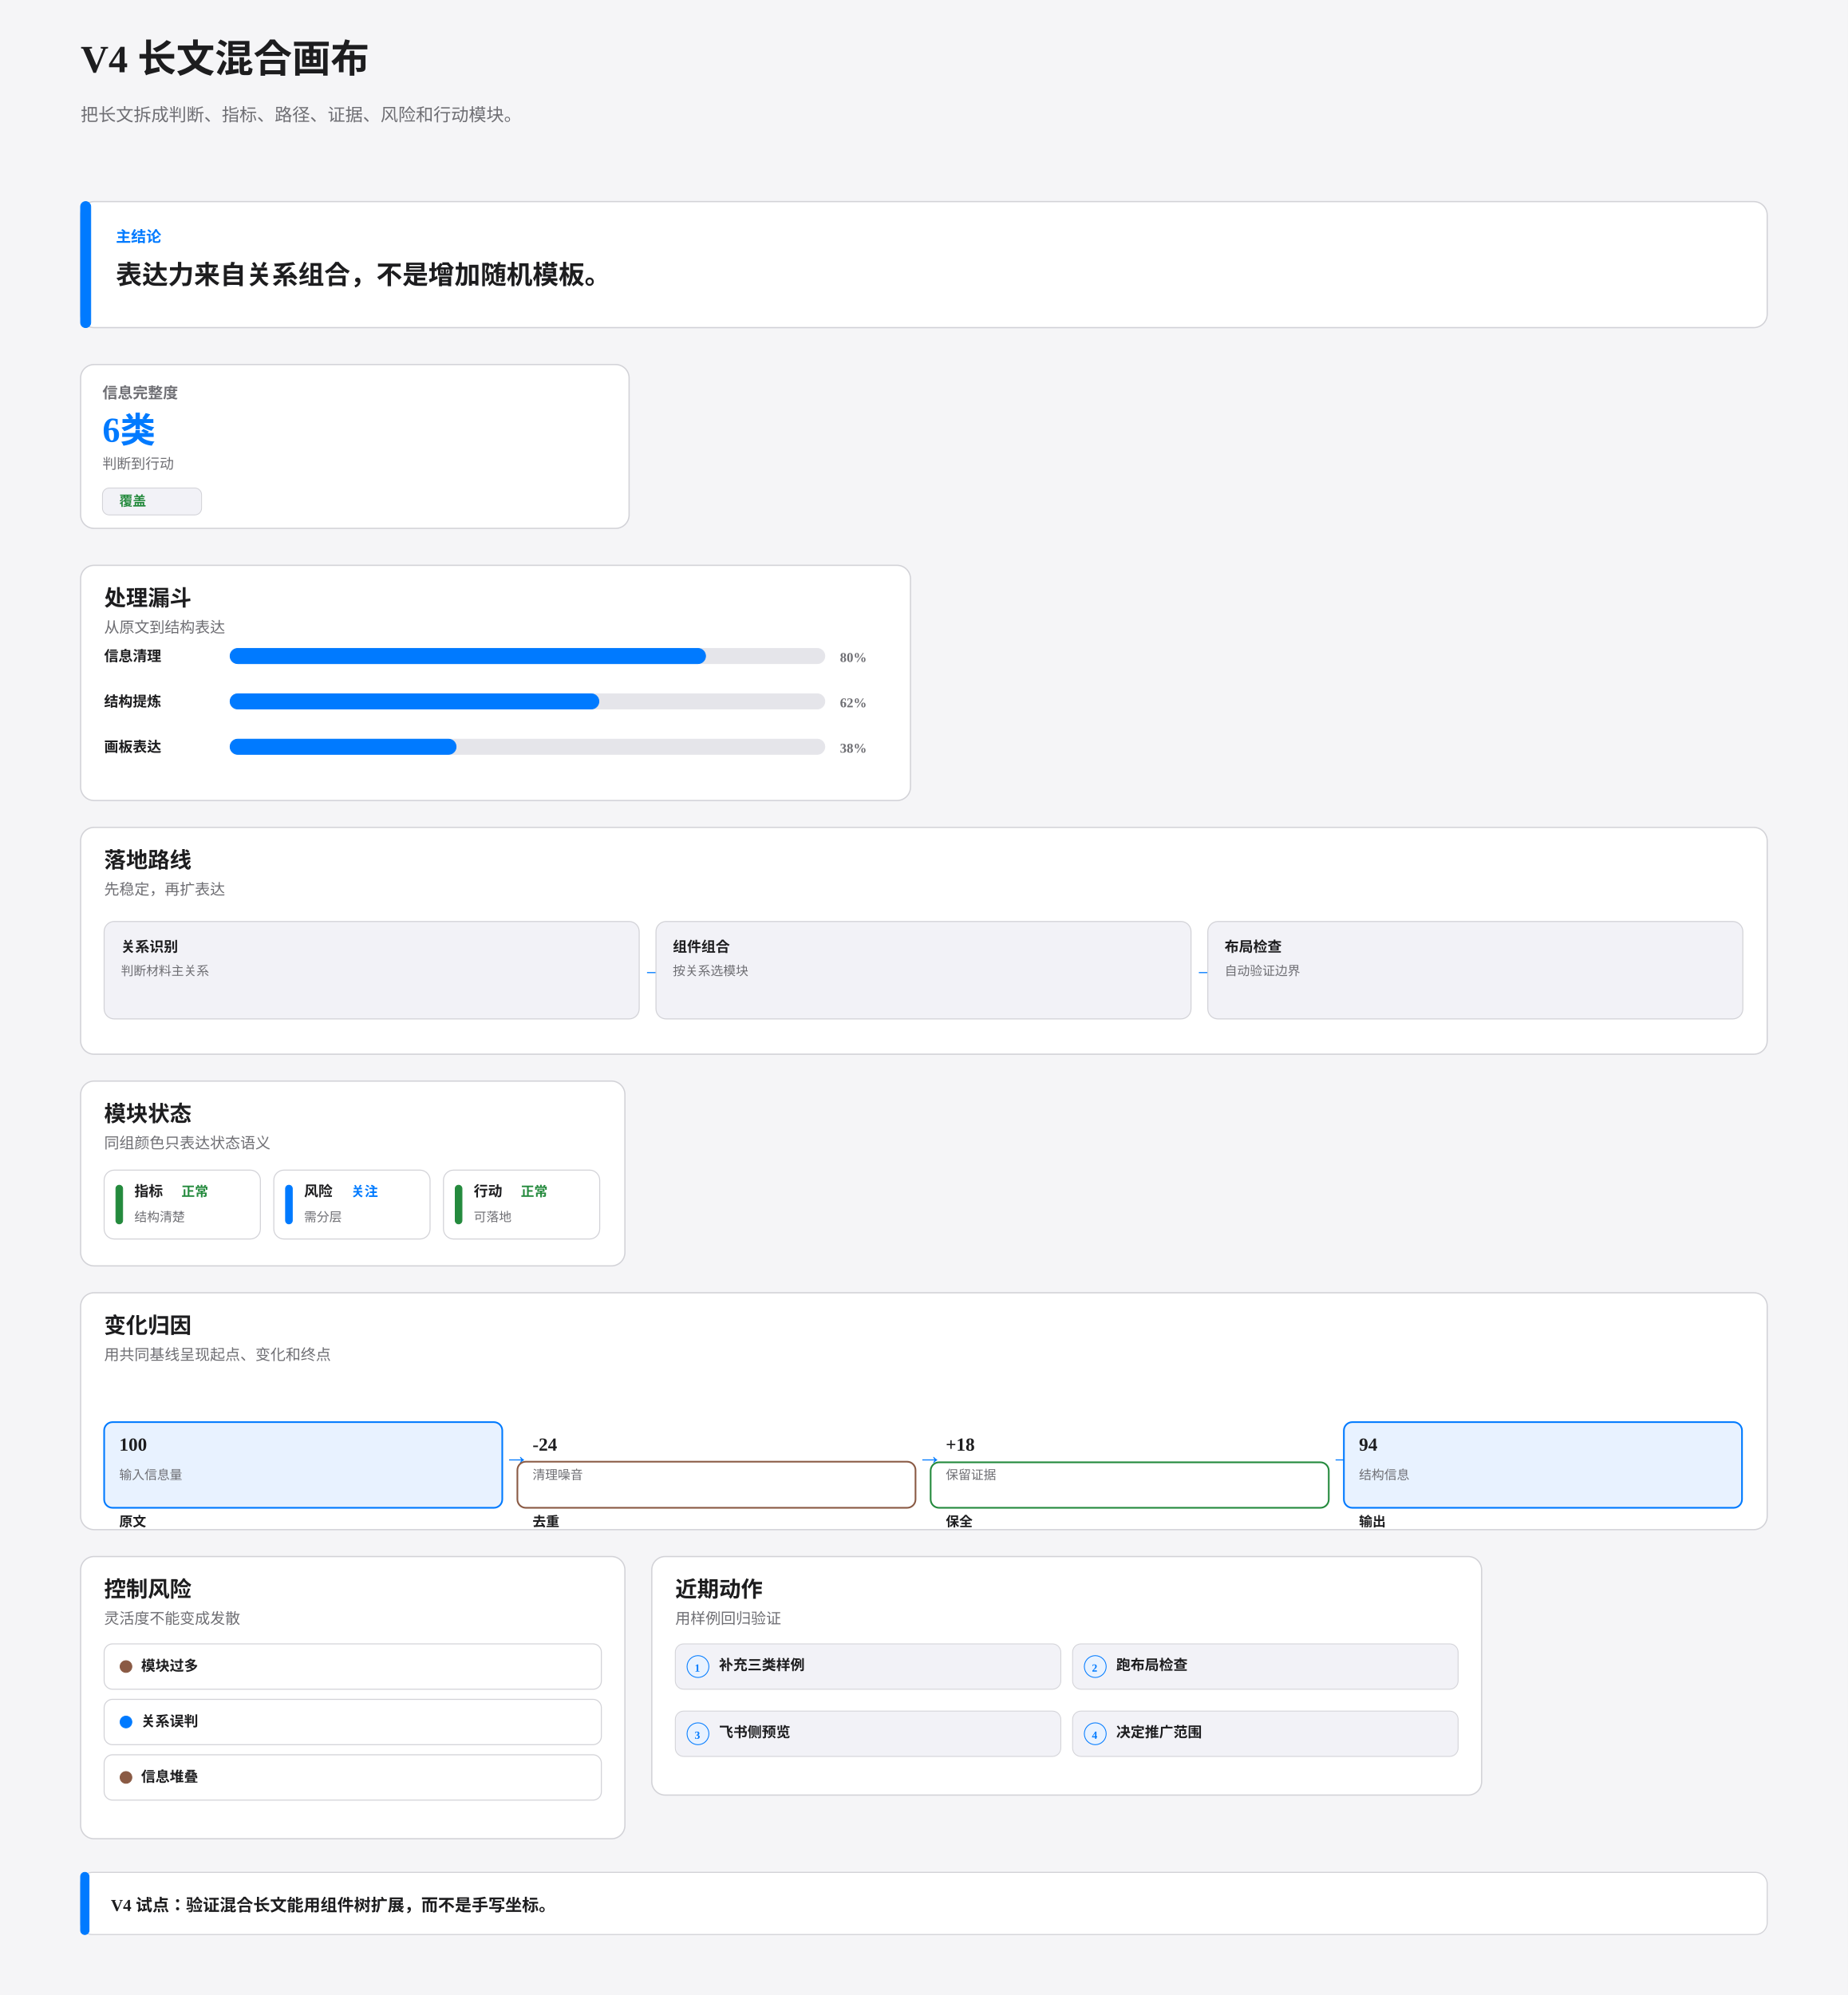
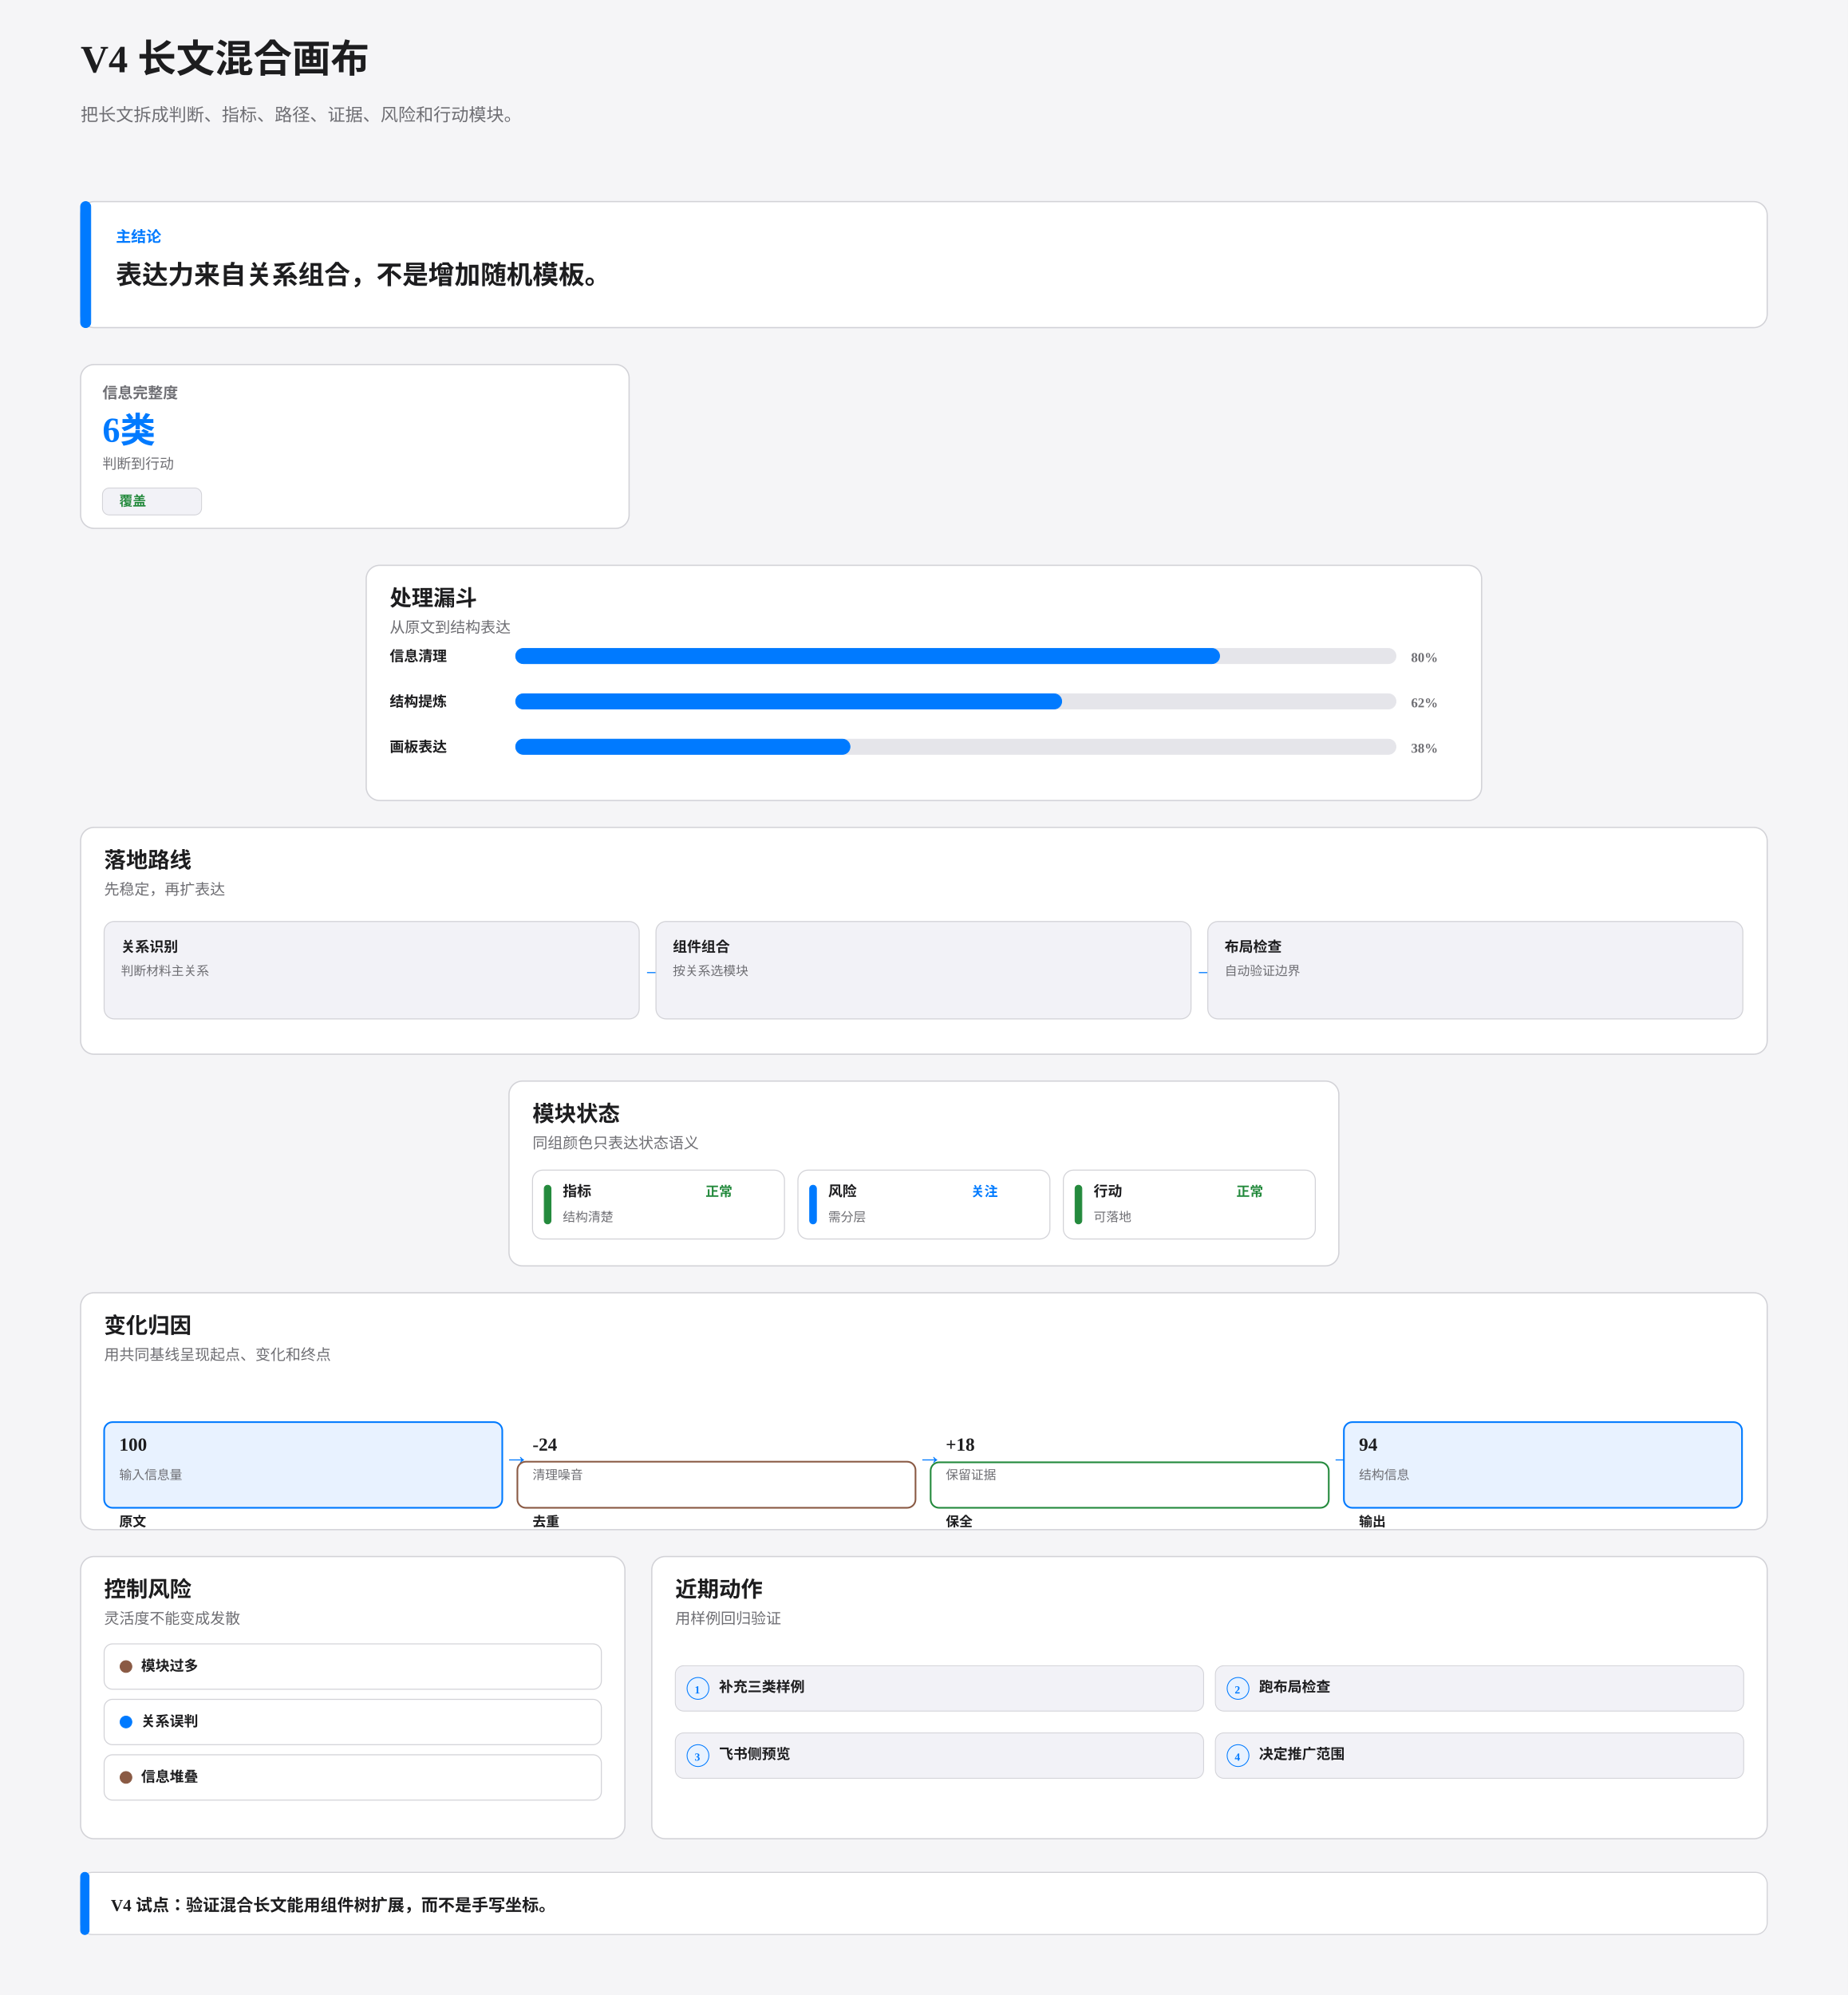
<svg xmlns="http://www.w3.org/2000/svg" width="2200" height="2375" viewBox="0 0 2200 2375" data-layout-engine="v4" data-expression-mode="modular-canvas">
  <rect x="0" y="0" width="2200" height="2375" rx="0" fill="#F5F5F7" stroke="#F5F5F7" stroke-width="0" />
  <g>
    <g data-v43-block="title" data-block-type="title" data-x="96" data-y="40" data-width="2008" data-height="200" data-column="full">
      <text x="96" y="86" font-size="46" fill="#1D1D1F" font-weight="700">
        <tspan x="96" dy="0">V4 长文混合画布</tspan>
      </text>
      <text x="96" y="144" font-size="21" fill="#6E6E73" font-weight="500">
        <tspan x="96" dy="0">把长文拆成判断、指标、路径、证据、风险和行动模块。</tspan>
      </text>
    </g>
    <g data-v43-block="statement" data-block-type="statement" data-x="96" data-y="240" data-width="2008" data-height="150" data-column="full">
      <rect x="96" y="240" width="2008" height="150" rx="16" fill="#FFFFFF" stroke="#D2D2D7" stroke-width="1.5" />
      <rect x="96" y="240" width="12" height="150" rx="6" fill="#007AFF" stroke="#007AFF" stroke-width="1" />
      <text x="138" y="288" font-size="18" fill="#007AFF" font-weight="700">
        <tspan x="138" dy="0">主结论</tspan>
      </text>
      <text x="138" y="338" font-size="31" fill="#1D1D1F" font-weight="700">
        <tspan x="138" dy="0">表达力来自关系组合，不是增加随机模板。</tspan>
      </text>
    </g>
    <g data-v43-block="metrics" data-block-type="metric-group" data-x="96" data-y="434" data-width="2008" data-height="195" data-column="full">
-       <rect x="96" y="434" width="653" height="195" rx="16" fill="#FFFFFF" stroke="#D2D2D7" stroke-width="1.5" data-tone-group="parallel-metrics" />
+       <rect x="96" y="434" width="653" height="195" rx="16" fill="#FFFFFF" stroke="#D2D2D7" stroke-width="1.5" data-tone-group="parallel-metrics" data-metric-card="true" data-metric-row="0" />
      <text x="122" y="474" font-size="18" fill="#6E6E73" font-weight="700">
        <tspan x="122" dy="0">信息完整度</tspan>
      </text>
      <text x="122" y="526" font-size="42" fill="#007AFF" font-weight="700">
        <tspan x="122" dy="0">6类</tspan>
      </text>
      <text x="122" y="558" font-size="17" fill="#6E6E73" font-weight="500">
        <tspan x="122" dy="0">判断到行动</tspan>
      </text>
      <rect x="122" y="581" width="118" height="32" rx="8" fill="#F2F2F7" stroke="#D2D2D7" stroke-width="1" />
      <text x="142" y="602" font-size="16" fill="#248A3D" font-weight="700">
        <tspan x="142" dy="0">覆盖</tspan>
      </text>
    </g>
-     <g data-v43-block="progress-bar-1" data-block-type="progress-bar" data-x="96" data-y="673" data-width="988" data-height="280" data-column="left" data-row="0" data-span="6" data-density="medium" data-preferred-width="988" data-text-units="33" data-item-count="3" data-item-layout="rows" data-layout-reason="compact-chart">
-       <rect x="96" y="673" width="988" height="280" rx="16" fill="#FFFFFF" stroke="#D2D2D7" stroke-width="1.5" />
-       <text x="124" y="721" font-size="26" fill="#1D1D1F" font-weight="700">
-         <tspan x="124" dy="0">处理漏斗</tspan>
-       </text>
-       <text x="124" y="753" font-size="18" fill="#6E6E73" font-weight="500">
-         <tspan x="124" dy="0">从原文到结构表达</tspan>
-       </text>
-       <text x="124" y="787" font-size="17" fill="#1D1D1F" font-weight="700">
-         <tspan x="124" dy="0">信息清理</tspan>
-       </text>
-       <rect x="274" y="772" width="708" height="18" rx="9" fill="#E5E5EA" stroke="#E5E5EA" stroke-width="1" />
-       <rect x="274" y="772" width="566" height="18" rx="9" fill="#007AFF" stroke="#007AFF" stroke-width="1" />
-       <text x="1000" y="788" font-size="16" fill="#6E6E73" font-weight="700">
-         <tspan x="1000" dy="0">80%</tspan>
-       </text>
-       <text x="124" y="841" font-size="17" fill="#1D1D1F" font-weight="700">
-         <tspan x="124" dy="0">结构提炼</tspan>
-       </text>
-       <rect x="274" y="826" width="708" height="18" rx="9" fill="#E5E5EA" stroke="#E5E5EA" stroke-width="1" />
-       <rect x="274" y="826" width="439" height="18" rx="9" fill="#007AFF" stroke="#007AFF" stroke-width="1" />
-       <text x="1000" y="842" font-size="16" fill="#6E6E73" font-weight="700">
-         <tspan x="1000" dy="0">62%</tspan>
-       </text>
-       <text x="124" y="895" font-size="17" fill="#1D1D1F" font-weight="700">
-         <tspan x="124" dy="0">画板表达</tspan>
-       </text>
-       <rect x="274" y="880" width="708" height="18" rx="9" fill="#E5E5EA" stroke="#E5E5EA" stroke-width="1" />
-       <rect x="274" y="880" width="269" height="18" rx="9" fill="#007AFF" stroke="#007AFF" stroke-width="1" />
-       <text x="1000" y="896" font-size="16" fill="#6E6E73" font-weight="700">
-         <tspan x="1000" dy="0">38%</tspan>
-       </text>
-     </g>
-     <g data-v43-block="mini-roadmap-2" data-block-type="mini-roadmap" data-x="96" data-y="985" data-width="2008" data-height="270" data-column="full" data-row="1" data-span="12" data-density="medium" data-preferred-width="2008" data-text-units="43" data-item-count="3" data-item-layout="rows" data-layout-reason="directional-reading">
-       <rect x="96" y="985" width="2008" height="270" rx="16" fill="#FFFFFF" stroke="#D2D2D7" stroke-width="1.5" />
+     <g data-v43-block="progress-bar-1" data-block-type="progress-bar" data-x="436" data-y="673" data-width="1328" data-height="280" data-column="center" data-row="0" data-span="8" data-row-alignment="centered" data-offset-span="2" data-density="medium" data-preferred-width="988" data-text-units="33" data-item-count="3" data-item-layout="rows" data-layout-reason="compact-chart">
+       <rect x="436" y="673" width="1328" height="280" rx="16" fill="#FFFFFF" stroke="#D2D2D7" stroke-width="1.5" data-v4-block-card="true" />
+       <text x="464" y="721" font-size="26" fill="#1D1D1F" font-weight="700">
+         <tspan x="464" dy="0">处理漏斗</tspan>
+       </text>
+       <text x="464" y="753" font-size="18" fill="#6E6E73" font-weight="500">
+         <tspan x="464" dy="0">从原文到结构表达</tspan>
+       </text>
+       <text x="464" y="787" font-size="17" fill="#1D1D1F" font-weight="700">
+         <tspan x="464" dy="0">信息清理</tspan>
+       </text>
+       <rect x="614" y="772" width="1048" height="18" rx="9" fill="#E5E5EA" stroke="#E5E5EA" stroke-width="1" />
+       <rect x="614" y="772" width="838" height="18" rx="9" fill="#007AFF" stroke="#007AFF" stroke-width="1" />
+       <text x="1680" y="788" font-size="16" fill="#6E6E73" font-weight="700">
+         <tspan x="1680" dy="0">80%</tspan>
+       </text>
+       <text x="464" y="841" font-size="17" fill="#1D1D1F" font-weight="700">
+         <tspan x="464" dy="0">结构提炼</tspan>
+       </text>
+       <rect x="614" y="826" width="1048" height="18" rx="9" fill="#E5E5EA" stroke="#E5E5EA" stroke-width="1" />
+       <rect x="614" y="826" width="650" height="18" rx="9" fill="#007AFF" stroke="#007AFF" stroke-width="1" />
+       <text x="1680" y="842" font-size="16" fill="#6E6E73" font-weight="700">
+         <tspan x="1680" dy="0">62%</tspan>
+       </text>
+       <text x="464" y="895" font-size="17" fill="#1D1D1F" font-weight="700">
+         <tspan x="464" dy="0">画板表达</tspan>
+       </text>
+       <rect x="614" y="880" width="1048" height="18" rx="9" fill="#E5E5EA" stroke="#E5E5EA" stroke-width="1" />
+       <rect x="614" y="880" width="398" height="18" rx="9" fill="#007AFF" stroke="#007AFF" stroke-width="1" />
+       <text x="1680" y="896" font-size="16" fill="#6E6E73" font-weight="700">
+         <tspan x="1680" dy="0">38%</tspan>
+       </text>
+     </g>
+     <g data-v43-block="mini-roadmap-2" data-block-type="mini-roadmap" data-x="96" data-y="985" data-width="2008" data-height="270" data-column="full" data-row="1" data-span="12" data-row-alignment="filled" data-offset-span="0" data-density="medium" data-preferred-width="2008" data-text-units="43" data-item-count="3" data-item-layout="rows" data-layout-reason="directional-reading">
+       <rect x="96" y="985" width="2008" height="270" rx="16" fill="#FFFFFF" stroke="#D2D2D7" stroke-width="1.5" data-v4-block-card="true" />
      <text x="124" y="1033" font-size="26" fill="#1D1D1F" font-weight="700">
        <tspan x="124" dy="0">落地路线</tspan>
      </text>
      <text x="124" y="1065" font-size="18" fill="#6E6E73" font-weight="500">
        <tspan x="124" dy="0">先稳定，再扩表达</tspan>
      </text>
      <rect x="124" y="1097" width="637" height="116" rx="12" fill="#F2F2F7" stroke="#D2D2D7" stroke-width="1.2" />
      <text x="144" y="1133" font-size="17" fill="#1D1D1F" font-weight="700">
        <tspan x="144" dy="0">关系识别</tspan>
      </text>
      <text x="144" y="1161" font-size="15" fill="#6E6E73" font-weight="500">
        <tspan x="144" dy="0">判断材料主关系</tspan>
      </text>
      <text x="764" y="1163" font-size="31" fill="#007AFF" font-weight="700">
        <tspan x="764" dy="0">→</tspan>
      </text>
      <rect x="781" y="1097" width="637" height="116" rx="12" fill="#F2F2F7" stroke="#D2D2D7" stroke-width="1.2" />
      <text x="801" y="1133" font-size="17" fill="#1D1D1F" font-weight="700">
        <tspan x="801" dy="0">组件组合</tspan>
      </text>
      <text x="801" y="1161" font-size="15" fill="#6E6E73" font-weight="500">
        <tspan x="801" dy="0">按关系选模块</tspan>
      </text>
      <text x="1421" y="1163" font-size="31" fill="#007AFF" font-weight="700">
        <tspan x="1421" dy="0">→</tspan>
      </text>
      <rect x="1438" y="1097" width="637" height="116" rx="12" fill="#F2F2F7" stroke="#D2D2D7" stroke-width="1.2" />
      <text x="1458" y="1133" font-size="17" fill="#1D1D1F" font-weight="700">
        <tspan x="1458" dy="0">布局检查</tspan>
      </text>
      <text x="1458" y="1161" font-size="15" fill="#6E6E73" font-weight="500">
        <tspan x="1458" dy="0">自动验证边界</tspan>
      </text>
    </g>
-     <g data-v43-block="status-board-3" data-block-type="status-board" data-x="96" data-y="1287" data-width="648" data-height="220" data-column="left" data-component-variant="status-grid" data-row="2" data-span="4" data-density="sparse" data-preferred-width="648" data-text-units="37" data-item-count="3" data-item-layout="rows" data-layout-reason="compact-status-items">
-       <rect x="96" y="1287" width="648" height="220" rx="16" fill="#FFFFFF" stroke="#D2D2D7" stroke-width="1.5" />
-       <text x="124" y="1335" font-size="26" fill="#1D1D1F" font-weight="700">
-         <tspan x="124" dy="0">模块状态</tspan>
-       </text>
-       <text x="124" y="1367" font-size="18" fill="#6E6E73" font-weight="500">
-         <tspan x="124" dy="0">同组颜色只表达状态语义</tspan>
-       </text>
-       <rect x="124" y="1393" width="186" height="82" rx="12" fill="#FFFFFF" stroke="#D2D2D7" stroke-width="1.2" />
-       <rect x="138" y="1411" width="8" height="46" rx="4" fill="#248A3D" stroke="#248A3D" stroke-width="1" />
-       <text x="160" y="1424" font-size="17" fill="#1D1D1F" font-weight="700">
-         <tspan x="160" dy="0">指标</tspan>
-       </text>
-       <text x="216" y="1424" font-size="16" fill="#248A3D" font-weight="700">
-         <tspan x="216" dy="0">正常</tspan>
-       </text>
-       <text x="160" y="1454" font-size="15" fill="#6E6E73" font-weight="500">
-         <tspan x="160" dy="0">结构清楚</tspan>
-       </text>
-       <rect x="326" y="1393" width="186" height="82" rx="12" fill="#FFFFFF" stroke="#D2D2D7" stroke-width="1.2" />
-       <rect x="340" y="1411" width="8" height="46" rx="4" fill="#007AFF" stroke="#007AFF" stroke-width="1" />
-       <text x="362" y="1424" font-size="17" fill="#1D1D1F" font-weight="700">
-         <tspan x="362" dy="0">风险</tspan>
-       </text>
-       <text x="418" y="1424" font-size="16" fill="#007AFF" font-weight="700">
-         <tspan x="418" dy="0">关注</tspan>
-       </text>
-       <text x="362" y="1454" font-size="15" fill="#6E6E73" font-weight="500">
-         <tspan x="362" dy="0">需分层</tspan>
-       </text>
-       <rect x="528" y="1393" width="186" height="82" rx="12" fill="#FFFFFF" stroke="#D2D2D7" stroke-width="1.2" />
-       <rect x="542" y="1411" width="8" height="46" rx="4" fill="#248A3D" stroke="#248A3D" stroke-width="1" />
-       <text x="564" y="1424" font-size="17" fill="#1D1D1F" font-weight="700">
-         <tspan x="564" dy="0">行动</tspan>
-       </text>
-       <text x="620" y="1424" font-size="16" fill="#248A3D" font-weight="700">
-         <tspan x="620" dy="0">正常</tspan>
-       </text>
-       <text x="564" y="1454" font-size="15" fill="#6E6E73" font-weight="500">
-         <tspan x="564" dy="0">可落地</tspan>
-       </text>
-     </g>
-     <g data-v43-block="variance-bridge-v2-4" data-block-type="variance-bridge-v2" data-x="96" data-y="1539" data-width="2008" data-height="282" data-column="full" data-row="3" data-span="12" data-density="medium" data-preferred-width="2008" data-text-units="55" data-item-count="4" data-item-layout="rows" data-layout-reason="directional-reading">
-       <rect x="96" y="1539" width="2008" height="282" rx="16" fill="#FFFFFF" stroke="#D2D2D7" stroke-width="1.5" />
+     <g data-v43-block="status-board-3" data-block-type="status-board" data-x="606" data-y="1287" data-width="988" data-height="220" data-column="center" data-component-variant="status-grid" data-row="2" data-span="6" data-row-alignment="centered" data-offset-span="3" data-density="sparse" data-preferred-width="648" data-text-units="37" data-item-count="3" data-item-layout="rows" data-layout-reason="compact-status-items">
+       <rect x="606" y="1287" width="988" height="220" rx="16" fill="#FFFFFF" stroke="#D2D2D7" stroke-width="1.5" data-v4-block-card="true" />
+       <text x="634" y="1335" font-size="26" fill="#1D1D1F" font-weight="700">
+         <tspan x="634" dy="0">模块状态</tspan>
+       </text>
+       <text x="634" y="1367" font-size="18" fill="#6E6E73" font-weight="500">
+         <tspan x="634" dy="0">同组颜色只表达状态语义</tspan>
+       </text>
+       <rect x="634" y="1393" width="300" height="82" rx="12" fill="#FFFFFF" stroke="#D2D2D7" stroke-width="1.2" />
+       <rect x="648" y="1411" width="8" height="46" rx="4" fill="#248A3D" stroke="#248A3D" stroke-width="1" />
+       <text x="670" y="1424" font-size="17" fill="#1D1D1F" font-weight="700">
+         <tspan x="670" dy="0">指标</tspan>
+       </text>
+       <text x="840" y="1424" font-size="16" fill="#248A3D" font-weight="700">
+         <tspan x="840" dy="0">正常</tspan>
+       </text>
+       <text x="670" y="1454" font-size="15" fill="#6E6E73" font-weight="500">
+         <tspan x="670" dy="0">结构清楚</tspan>
+       </text>
+       <rect x="950" y="1393" width="300" height="82" rx="12" fill="#FFFFFF" stroke="#D2D2D7" stroke-width="1.2" />
+       <rect x="964" y="1411" width="8" height="46" rx="4" fill="#007AFF" stroke="#007AFF" stroke-width="1" />
+       <text x="986" y="1424" font-size="17" fill="#1D1D1F" font-weight="700">
+         <tspan x="986" dy="0">风险</tspan>
+       </text>
+       <text x="1156" y="1424" font-size="16" fill="#007AFF" font-weight="700">
+         <tspan x="1156" dy="0">关注</tspan>
+       </text>
+       <text x="986" y="1454" font-size="15" fill="#6E6E73" font-weight="500">
+         <tspan x="986" dy="0">需分层</tspan>
+       </text>
+       <rect x="1266" y="1393" width="300" height="82" rx="12" fill="#FFFFFF" stroke="#D2D2D7" stroke-width="1.2" />
+       <rect x="1280" y="1411" width="8" height="46" rx="4" fill="#248A3D" stroke="#248A3D" stroke-width="1" />
+       <text x="1302" y="1424" font-size="17" fill="#1D1D1F" font-weight="700">
+         <tspan x="1302" dy="0">行动</tspan>
+       </text>
+       <text x="1472" y="1424" font-size="16" fill="#248A3D" font-weight="700">
+         <tspan x="1472" dy="0">正常</tspan>
+       </text>
+       <text x="1302" y="1454" font-size="15" fill="#6E6E73" font-weight="500">
+         <tspan x="1302" dy="0">可落地</tspan>
+       </text>
+     </g>
+     <g data-v43-block="variance-bridge-v2-4" data-block-type="variance-bridge-v2" data-x="96" data-y="1539" data-width="2008" data-height="282" data-column="full" data-row="3" data-span="12" data-row-alignment="filled" data-offset-span="0" data-density="medium" data-preferred-width="2008" data-text-units="55" data-item-count="4" data-item-layout="rows" data-layout-reason="directional-reading">
+       <rect x="96" y="1539" width="2008" height="282" rx="16" fill="#FFFFFF" stroke="#D2D2D7" stroke-width="1.5" data-v4-block-card="true" />
      <text x="124" y="1587" font-size="26" fill="#1D1D1F" font-weight="700">
        <tspan x="124" dy="0">变化归因</tspan>
      </text>
      <text x="124" y="1619" font-size="18" fill="#6E6E73" font-weight="500">
        <tspan x="124" dy="0">用共同基线呈现起点、变化和终点</tspan>
      </text>
      <rect x="124" y="1693" width="474" height="102" rx="10" fill="#E8F2FF" stroke="#007AFF" stroke-width="2" />
      <text x="142" y="1727" font-size="22" fill="#1D1D1F" font-weight="700">
        <tspan x="142" dy="0">100</tspan>
      </text>
      <text x="142" y="1761" font-size="15" fill="#6E6E73" font-weight="500">
        <tspan x="142" dy="0">输入信息量</tspan>
      </text>
      <text x="142" y="1817" font-size="16" fill="#1D1D1F" font-weight="700">
        <tspan x="142" dy="0">原文</tspan>
      </text>
      <text x="600" y="1743" font-size="30" fill="#007AFF" font-weight="700">
        <tspan x="600" dy="0">→</tspan>
      </text>
      <rect x="616" y="1740.12" width="474" height="54.88" rx="10" fill="#FFFFFF" stroke="#8A5A44" stroke-width="2" />
      <text x="634" y="1727" font-size="22" fill="#1D1D1F" font-weight="700">
        <tspan x="634" dy="0">-24</tspan>
      </text>
      <text x="634" y="1761" font-size="15" fill="#6E6E73" font-weight="500">
        <tspan x="634" dy="0">清理噪音</tspan>
      </text>
      <text x="634" y="1817" font-size="16" fill="#1D1D1F" font-weight="700">
        <tspan x="634" dy="0">去重</tspan>
      </text>
      <text x="1092" y="1743" font-size="30" fill="#007AFF" font-weight="700">
        <tspan x="1092" dy="0">→</tspan>
      </text>
      <rect x="1108" y="1740.84" width="474" height="54.16" rx="10" fill="#FFFFFF" stroke="#248A3D" stroke-width="2" />
      <text x="1126" y="1727" font-size="22" fill="#1D1D1F" font-weight="700">
        <tspan x="1126" dy="0">+18</tspan>
      </text>
      <text x="1126" y="1761" font-size="15" fill="#6E6E73" font-weight="500">
        <tspan x="1126" dy="0">保留证据</tspan>
      </text>
      <text x="1126" y="1817" font-size="16" fill="#1D1D1F" font-weight="700">
        <tspan x="1126" dy="0">保全</tspan>
      </text>
      <text x="1584" y="1743" font-size="30" fill="#007AFF" font-weight="700">
        <tspan x="1584" dy="0">→</tspan>
      </text>
      <rect x="1600" y="1693" width="474" height="102" rx="10" fill="#E8F2FF" stroke="#007AFF" stroke-width="2" />
      <text x="1618" y="1727" font-size="22" fill="#1D1D1F" font-weight="700">
        <tspan x="1618" dy="0">94</tspan>
      </text>
      <text x="1618" y="1761" font-size="15" fill="#6E6E73" font-weight="500">
        <tspan x="1618" dy="0">结构信息</tspan>
      </text>
      <text x="1618" y="1817" font-size="16" fill="#1D1D1F" font-weight="700">
        <tspan x="1618" dy="0">输出</tspan>
      </text>
    </g>
-     <g data-v43-block="risk-list-5" data-block-type="risk-list" data-x="96" data-y="1853" data-width="648" data-height="336" data-column="left" data-component-variant="risk-cluster" data-row="4" data-span="4" data-density="sparse" data-preferred-width="648" data-text-units="25" data-item-count="3" data-item-layout="rows" data-layout-reason="few-short-parallel-items">
-       <rect x="96" y="1853" width="648" height="336" rx="16" fill="#FFFFFF" stroke="#D2D2D7" stroke-width="1.5" />
+     <g data-v43-block="risk-list-5" data-block-type="risk-list" data-x="96" data-y="1853" data-width="648" data-height="336" data-column="left" data-component-variant="risk-cluster" data-row="4" data-span="4" data-row-alignment="filled" data-offset-span="0" data-density="sparse" data-preferred-width="648" data-text-units="25" data-item-count="3" data-item-layout="rows" data-layout-reason="few-short-parallel-items">
+       <rect x="96" y="1853" width="648" height="336" rx="16" fill="#FFFFFF" stroke="#D2D2D7" stroke-width="1.5" data-v4-block-card="true" />
      <text x="124" y="1901" font-size="26" fill="#1D1D1F" font-weight="700">
        <tspan x="124" dy="0">控制风险</tspan>
      </text>
      <text x="124" y="1933" font-size="18" fill="#6E6E73" font-weight="500">
        <tspan x="124" dy="0">灵活度不能变成发散</tspan>
      </text>
      <rect x="124" y="1957" width="592" height="54" rx="10" fill="#FFFFFF" stroke="#D2D2D7" stroke-width="1.2" data-v4-risk-item="0" />
      <circle cx="150" cy="1984" r="7" fill="#8A5A44" stroke="#8A5A44" stroke-width="1" />
      <text x="168" y="1989" font-size="17" fill="#1D1D1F" font-weight="700">
        <tspan x="168" dy="0">模块过多</tspan>
      </text>
      <rect x="124" y="2023" width="592" height="54" rx="10" fill="#FFFFFF" stroke="#D2D2D7" stroke-width="1.2" data-v4-risk-item="1" />
      <circle cx="150" cy="2050" r="7" fill="#007AFF" stroke="#007AFF" stroke-width="1" />
      <text x="168" y="2055" font-size="17" fill="#1D1D1F" font-weight="700">
        <tspan x="168" dy="0">关系误判</tspan>
      </text>
      <rect x="124" y="2089" width="592" height="54" rx="10" fill="#FFFFFF" stroke="#D2D2D7" stroke-width="1.2" data-v4-risk-item="2" />
      <circle cx="150" cy="2116" r="7" fill="#8A5A44" stroke="#8A5A44" stroke-width="1" />
      <text x="168" y="2121" font-size="17" fill="#1D1D1F" font-weight="700">
        <tspan x="168" dy="0">信息堆叠</tspan>
      </text>
    </g>
-     <g data-v43-block="action-list-6" data-block-type="action-list" data-x="776" data-y="1853" data-width="988" data-height="284" data-column="grid" data-component-variant="action-checklist" data-row="4" data-span="6" data-density="sparse" data-preferred-width="988" data-text-units="33" data-item-count="4" data-item-layout="grid-2" data-layout-reason="short-parallel-items">
-       <rect x="776" y="1853" width="988" height="284" rx="16" fill="#FFFFFF" stroke="#D2D2D7" stroke-width="1.5" />
+     <g data-v43-block="action-list-6" data-block-type="action-list" data-x="776" data-y="1853" data-width="1328" data-height="336" data-column="right" data-component-variant="action-checklist" data-row="4" data-span="8" data-row-alignment="filled" data-offset-span="0" data-density="sparse" data-preferred-width="988" data-text-units="33" data-item-count="4" data-item-layout="grid-2" data-layout-reason="short-parallel-items">
+       <rect x="776" y="1853" width="1328" height="336" rx="16" fill="#FFFFFF" stroke="#D2D2D7" stroke-width="1.5" data-v4-block-card="true" />
      <text x="804" y="1901" font-size="26" fill="#1D1D1F" font-weight="700">
        <tspan x="804" dy="0">近期动作</tspan>
      </text>
      <text x="804" y="1933" font-size="18" fill="#6E6E73" font-weight="500">
        <tspan x="804" dy="0">用样例回归验证</tspan>
      </text>
-       <rect x="804" y="1957" width="459" height="54" rx="10" fill="#F2F2F7" stroke="#D2D2D7" stroke-width="1" data-v4-action-item="0" />
-       <circle cx="831" cy="1984" r="13" fill="#E8F2FF" stroke="#007AFF" stroke-width="1" />
-       <text x="827" y="1990" font-size="13" fill="#007AFF" font-weight="700">
+       <rect x="804" y="1983" width="629" height="54" rx="10" fill="#F2F2F7" stroke="#D2D2D7" stroke-width="1" data-v4-action-item="0" />
+       <circle cx="831" cy="2010" r="13" fill="#E8F2FF" stroke="#007AFF" stroke-width="1" />
+       <text x="827" y="2016" font-size="13" fill="#007AFF" font-weight="700">
        <tspan x="827" dy="0">1</tspan>
      </text>
-       <text x="856" y="1988" font-size="17" fill="#1D1D1F" font-weight="700">
+       <text x="856" y="2014" font-size="17" fill="#1D1D1F" font-weight="700">
        <tspan x="856" dy="0">补充三类样例</tspan>
      </text>
-       <rect x="1277" y="1957" width="459" height="54" rx="10" fill="#F2F2F7" stroke="#D2D2D7" stroke-width="1" data-v4-action-item="1" />
-       <circle cx="1304" cy="1984" r="13" fill="#E8F2FF" stroke="#007AFF" stroke-width="1" />
-       <text x="1300" y="1990" font-size="13" fill="#007AFF" font-weight="700">
-         <tspan x="1300" dy="0">2</tspan>
-       </text>
-       <text x="1329" y="1988" font-size="17" fill="#1D1D1F" font-weight="700">
-         <tspan x="1329" dy="0">跑布局检查</tspan>
-       </text>
-       <rect x="804" y="2037" width="459" height="54" rx="10" fill="#F2F2F7" stroke="#D2D2D7" stroke-width="1" data-v4-action-item="2" />
-       <circle cx="831" cy="2064" r="13" fill="#E8F2FF" stroke="#007AFF" stroke-width="1" />
-       <text x="827" y="2070" font-size="13" fill="#007AFF" font-weight="700">
+       <rect x="1447" y="1983" width="629" height="54" rx="10" fill="#F2F2F7" stroke="#D2D2D7" stroke-width="1" data-v4-action-item="1" />
+       <circle cx="1474" cy="2010" r="13" fill="#E8F2FF" stroke="#007AFF" stroke-width="1" />
+       <text x="1470" y="2016" font-size="13" fill="#007AFF" font-weight="700">
+         <tspan x="1470" dy="0">2</tspan>
+       </text>
+       <text x="1499" y="2014" font-size="17" fill="#1D1D1F" font-weight="700">
+         <tspan x="1499" dy="0">跑布局检查</tspan>
+       </text>
+       <rect x="804" y="2063" width="629" height="54" rx="10" fill="#F2F2F7" stroke="#D2D2D7" stroke-width="1" data-v4-action-item="2" />
+       <circle cx="831" cy="2090" r="13" fill="#E8F2FF" stroke="#007AFF" stroke-width="1" />
+       <text x="827" y="2096" font-size="13" fill="#007AFF" font-weight="700">
        <tspan x="827" dy="0">3</tspan>
      </text>
-       <text x="856" y="2068" font-size="17" fill="#1D1D1F" font-weight="700">
+       <text x="856" y="2094" font-size="17" fill="#1D1D1F" font-weight="700">
        <tspan x="856" dy="0">飞书侧预览</tspan>
      </text>
-       <rect x="1277" y="2037" width="459" height="54" rx="10" fill="#F2F2F7" stroke="#D2D2D7" stroke-width="1" data-v4-action-item="3" />
-       <circle cx="1304" cy="2064" r="13" fill="#E8F2FF" stroke="#007AFF" stroke-width="1" />
-       <text x="1300" y="2070" font-size="13" fill="#007AFF" font-weight="700">
-         <tspan x="1300" dy="0">4</tspan>
-       </text>
-       <text x="1329" y="2068" font-size="17" fill="#1D1D1F" font-weight="700">
-         <tspan x="1329" dy="0">决定推广范围</tspan>
+       <rect x="1447" y="2063" width="629" height="54" rx="10" fill="#F2F2F7" stroke="#D2D2D7" stroke-width="1" data-v4-action-item="3" />
+       <circle cx="1474" cy="2090" r="13" fill="#E8F2FF" stroke="#007AFF" stroke-width="1" />
+       <text x="1470" y="2096" font-size="13" fill="#007AFF" font-weight="700">
+         <tspan x="1470" dy="0">4</tspan>
+       </text>
+       <text x="1499" y="2094" font-size="17" fill="#1D1D1F" font-weight="700">
+         <tspan x="1499" dy="0">决定推广范围</tspan>
      </text>
    </g>
    <g data-v43-block="footer" data-block-type="footer" data-x="96" data-y="2229" data-width="2008" data-height="74" data-column="full">
      <rect x="96" y="2229" width="2008" height="74" rx="14" fill="#FFFFFF" stroke="#D2D2D7" stroke-width="1.3" />
      <rect x="96" y="2229" width="10" height="74" rx="5" fill="#007AFF" stroke="#007AFF" stroke-width="1" />
      <text x="132" y="2275" font-size="20" fill="#1D1D1F" font-weight="700">
        <tspan x="132" dy="0">V4 试点：验证混合长文能用组件树扩展，而不是手写坐标。</tspan>
      </text>
    </g>
  </g>
</svg>
